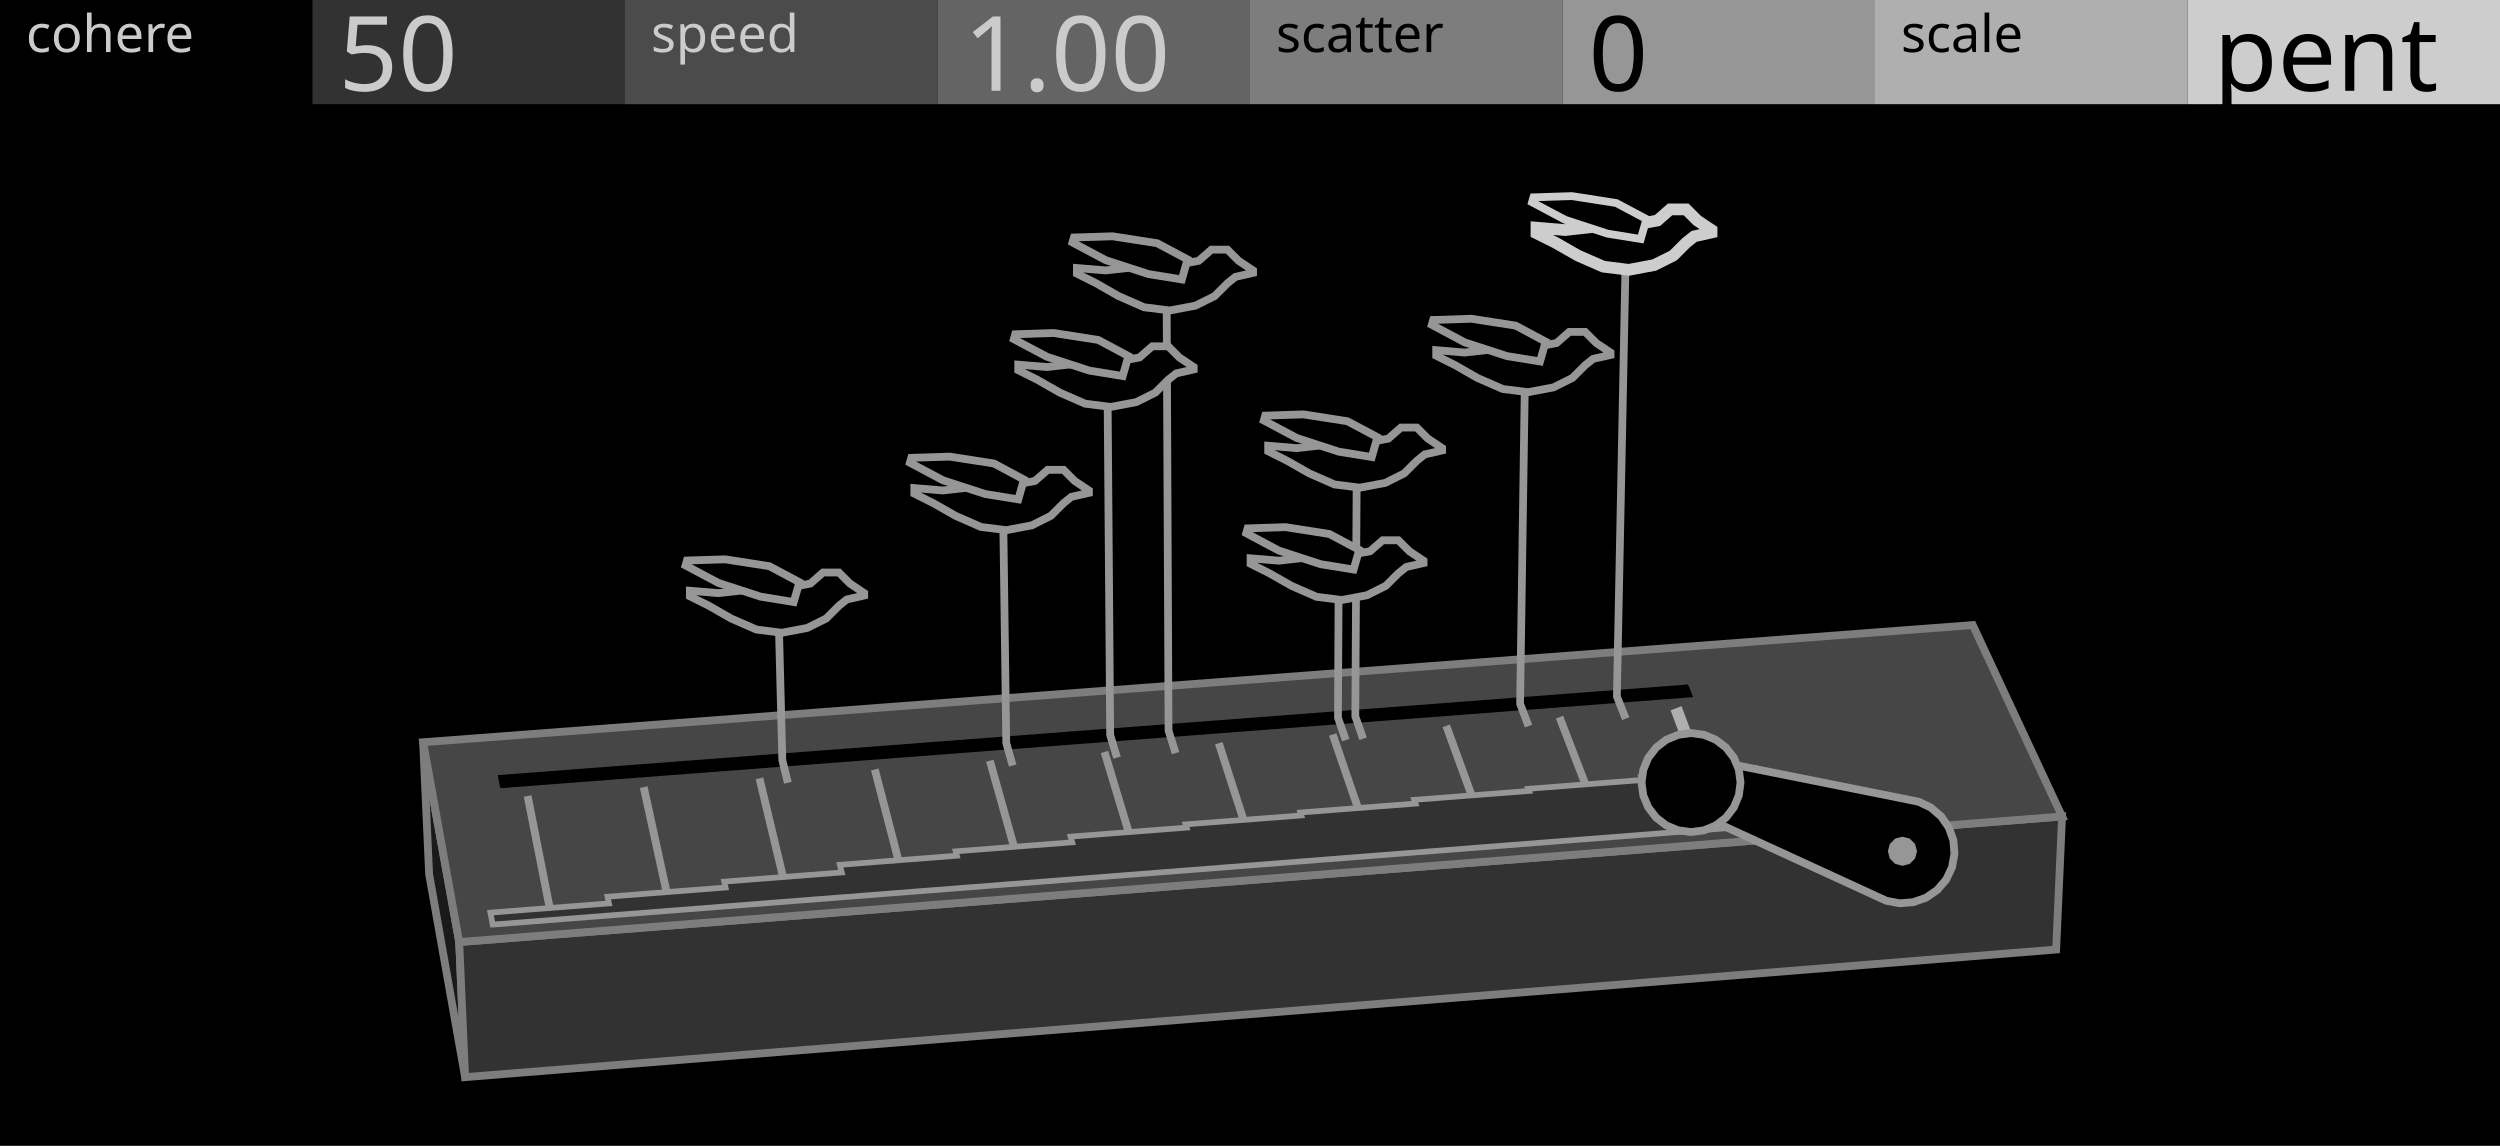
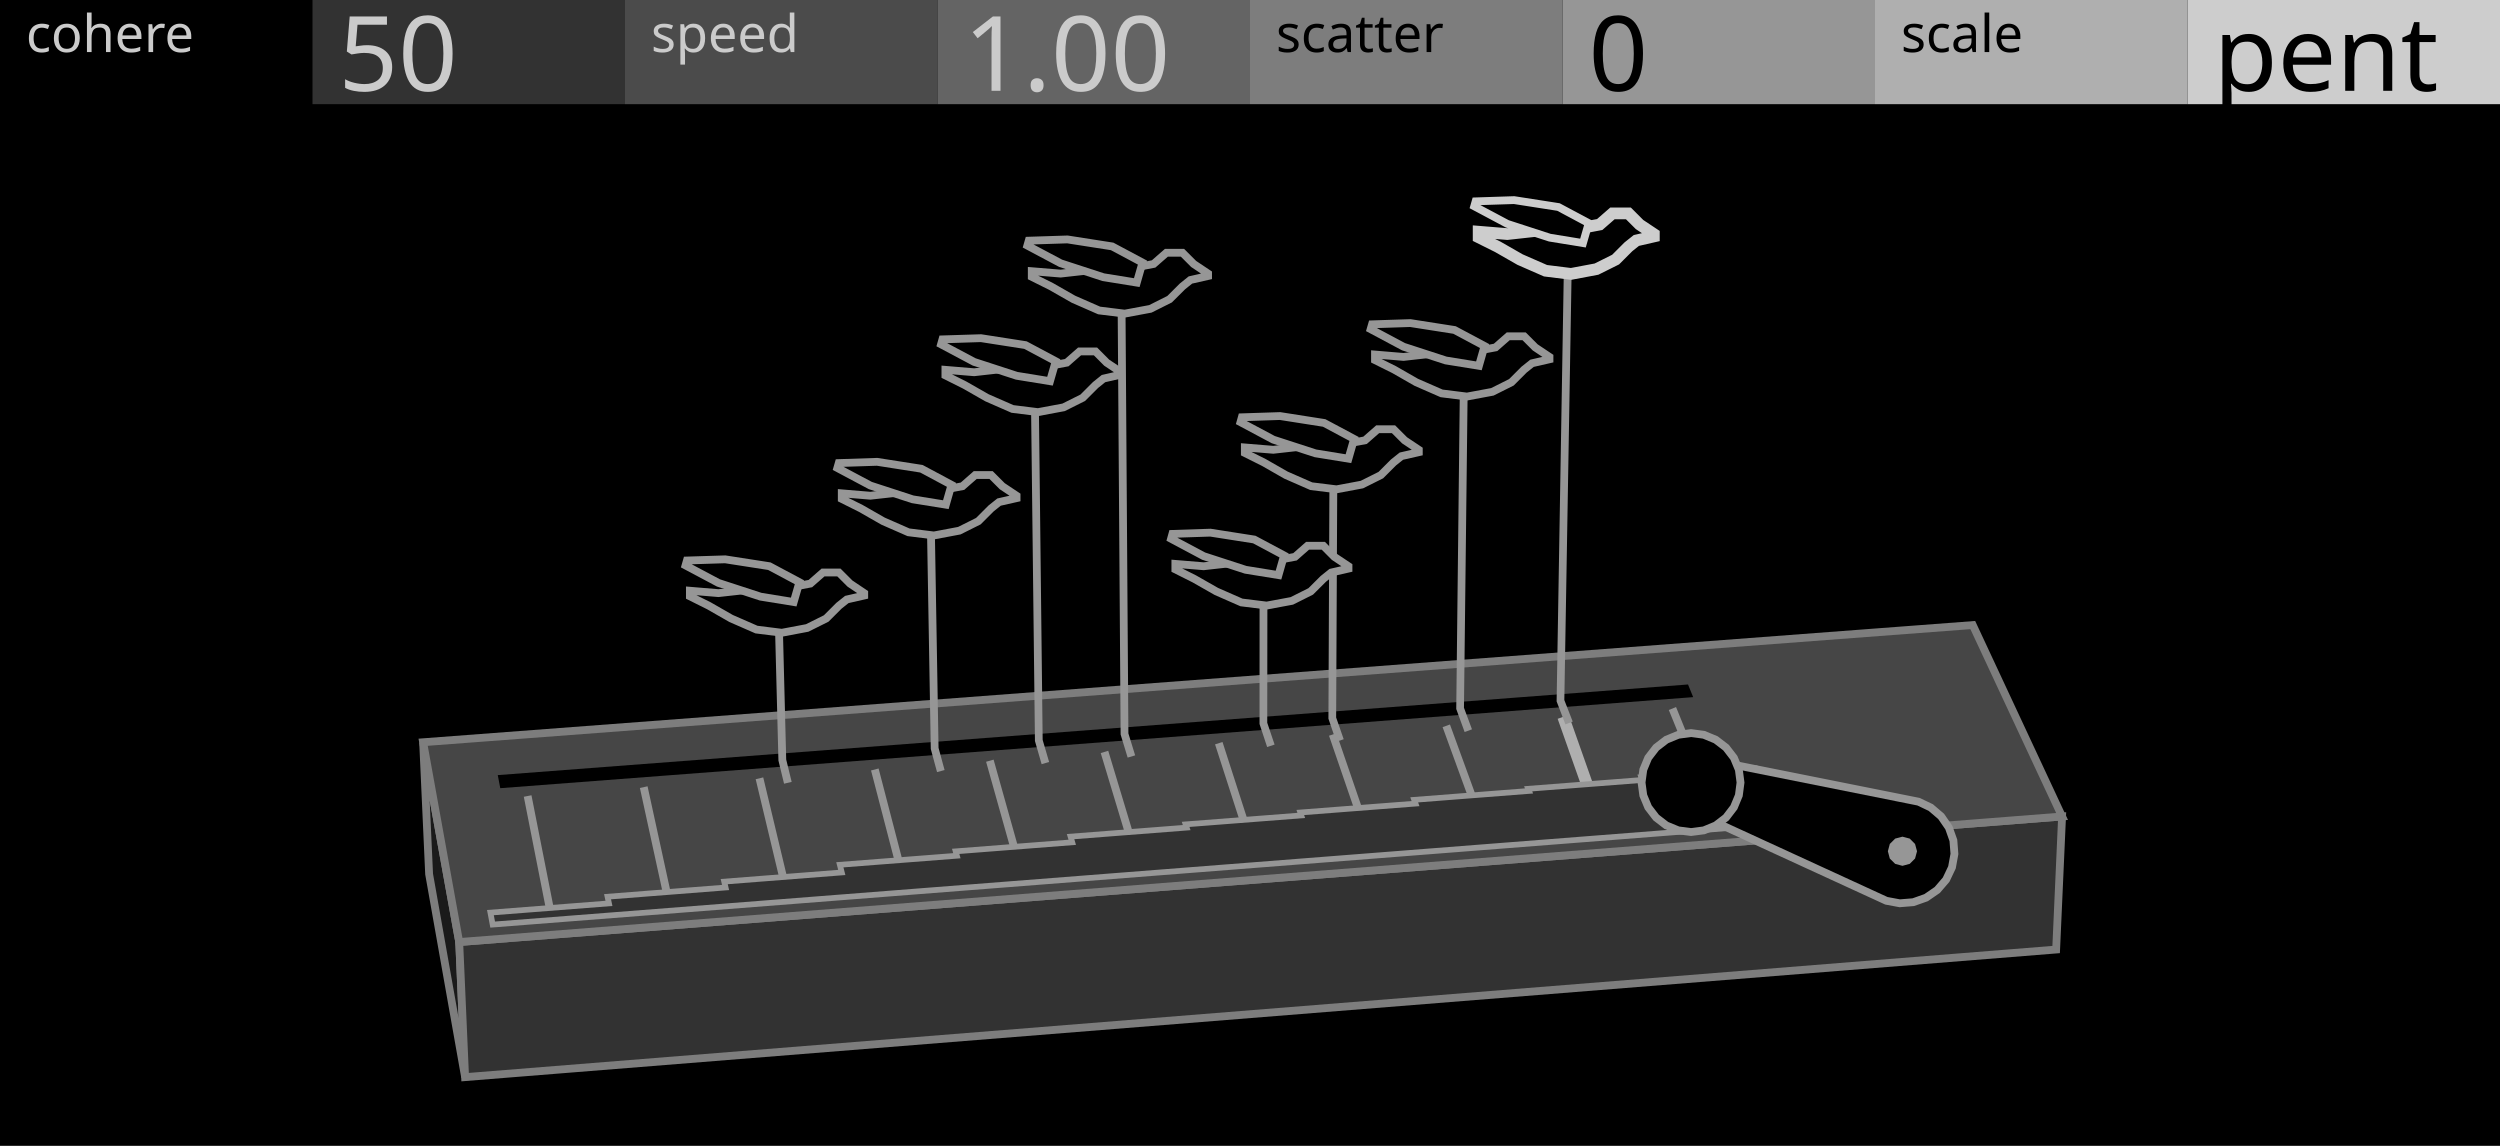
<svg xmlns="http://www.w3.org/2000/svg" width="480" height="220" viewBox="0 0 480 220">
  <g id="preview_canvas">
    <rect x="0" y="0" width="480" height="220" fill="#000000" stroke="none" />
  </g>
  <g id="preview_header">
    <rect x="0" y="0" width="60" height="20" fill="#000000" stroke="none" />
    <rect x="60" y="0" width="60" height="20" fill="#323232" stroke="none" />
    <rect x="120" y="0" width="60" height="20" fill="#4B4B4B" stroke="none" />
    <rect x="180" y="0" width="60" height="20" fill="#646464" stroke="none" />
    <rect x="240" y="0" width="60" height="20" fill="#7D7D7D" stroke="none" />
    <rect x="300" y="0" width="60" height="20" fill="#969696" stroke="none" />
    <rect x="360" y="0" width="60" height="20" fill="#AFAFAF" stroke="none" />
    <rect x="420" y="0" width="60" height="20" fill="#CDCDCD" stroke="none" />
    <text transform="matrix(1 0 0 1 5 10)" fill="#CBCBCB" stroke="none" font-family="UniversNextPro-Light" font-size="10px">cohere</text>
    <text transform="matrix(1 0 0 1 125 10)" fill="#CBCBCB" stroke="none" font-family="UniversNextPro-Light" font-size="10px">speed</text>
    <text transform="matrix(1 0 0 1 245 10)" fill="#000000" stroke="none" font-family="UniversNextPro-Light" font-size="10px">scatter</text>
    <text transform="matrix(1 0 0 1 365 10)" fill="#000000" stroke="none" font-family="UniversNextPro-Light" font-size="10px">scale</text>
    <text transform="matrix(1 0 0 1 65 17.44)" fill="#CBCBCB" stroke="none" font-family="UniversNextPro-Light" font-size="20px">50</text>
    <text transform="matrix(1 0 0 1 185 17.44)" fill="#CBCBCB" stroke="none" font-family="UniversNextPro-Light" font-size="20px">1.00</text>
    <text transform="matrix(1 0 0 1 305 17.44)" fill="#000000" stroke="none" font-family="UniversNextPro-Light" font-size="20px">0</text>
    <text transform="matrix(1 0 0 1 425 17.44)" fill="#000000" stroke="none" font-family="UniversNextPro-Light" font-size="20px">pent</text>
  </g>
  <path d="M 88.17 180.87 L 81.24 142.51 L 82.39 167.83 L 89.3 206.81 Z" fill="#1A1A1A" stroke="#7D7D7D" stroke-width="1.5" />
  <path d="M 88.17 180.87 L 395.92 156.76 L 394.78 182.31 L 89.3 206.81 Z" fill="#323232" stroke="#7D7D7D" stroke-width="1.5" />
  <path d="M 88.17 180.87 L 395.92 156.76 L 378.77 120.01 L 81.24 142.51 Z" fill="#464646" stroke="#7D7D7D" stroke-width="1.5" />
  <path d="M 96.05 151.33 L 325.09 133.85 L 324.1 131.42 L 95.57 148.82 Z" fill="#000000" stroke="none" stroke-width="0" />
  <path d="M 106.61 175.83 L 102.04 152.69 L 100.57 152.98 L 105.13 176.12 Z" fill="#969696" stroke="none" stroke-width="0" />
  <path d="M 129.36 174.04 L 124.33 150.97 L 122.86 151.29 L 127.89 174.36 Z" fill="#969696" stroke="none" stroke-width="0" />
  <path d="M 152.04 172.25 L 146.54 149.26 L 145.09 149.61 L 150.58 172.6 Z" fill="#969696" stroke="none" stroke-width="0" />
  <path d="M 174.65 170.47 L 168.69 147.55 L 167.24 147.93 L 173.2 170.85 Z" fill="#969696" stroke="none" stroke-width="0" />
  <path d="M 197.18 168.7 L 190.77 145.85 L 189.33 146.26 L 195.74 169.1 Z" fill="#969696" stroke="none" stroke-width="0" />
  <path d="M 219.65 166.93 L 212.78 144.15 L 211.34 144.59 L 218.21 167.36 Z" fill="#969696" stroke="none" stroke-width="0" />
  <path d="M 242.04 165.16 L 234.72 142.46 L 233.29 142.92 L 240.61 165.62 Z" fill="#969696" stroke="none" stroke-width="0" />
  <path d="M 264.36 163.41 L 256.59 140.78 L 255.17 141.26 L 262.94 163.89 Z" fill="#969696" stroke="none" stroke-width="0" />
  <path d="M 286.61 161.66 L 278.39 139.1 L 276.98 139.61 L 285.2 162.17 Z" fill="#969696" stroke="none" stroke-width="0" />
-   <path d="M 308.79 159.91 L 300.13 137.42 L 298.73 137.96 L 307.39 160.45 Z" fill="#969696" stroke="none" stroke-width="0" />
-   <path d="M 331.26 158.06 L 322.86 135.59 L 320.75 136.38 L 329.15 158.85 Z" fill="#AFAFAF" stroke="none" stroke-width="0" />
+   <path d="M 309.15 159.81 L 301.19 137.26 L 299.07 138.01 L 307.03 160.55 Z" fill="#AFAFAF" stroke="none" stroke-width="0" />
+   <path d="M 330.9 158.17 L 321.8 135.75 L 320.41 136.32 L 329.51 158.73 Z" fill="#969696" stroke="none" stroke-width="0" />
  <path d="M 94.59 177.52 L 341.5 158.23 L 337.04 147.53 L 315.16 149.22 L 315.37 149.75 L 293.41 151.45 L 293.57 151.86 L 271.53 153.57 L 271.78 154.29 L 249.66 156 L 249.84 156.56 L 227.64 158.28 L 227.84 158.9 L 205.55 160.63 L 205.87 161.72 L 183.49 163.46 L 183.72 164.3 L 161.25 166.04 L 161.62 167.51 L 139.05 169.27 L 139.31 170.4 L 116.65 172.17 L 116.92 173.45 L 94.16 175.22 Z" fill="#323232" stroke="#969696" stroke-width="1.1" />
  <path d="M 368.36 153.93 L 370.71 155.05 L 372.7 156.75 L 374.18 158.9 L 375.05 161.36 L 375.25 163.96 L 374.78 166.53 L 373.66 168.89 L 371.96 170.87 L 369.81 172.35 L 367.35 173.22 L 364.75 173.43 L 362.18 172.95 L 323.14 155.01 L 326.23 145.5 Z" fill="#000000" stroke="#969696" stroke-width="1.5" />
  <path d="M 368.07 163.44 L 367.69 164.84 L 366.67 165.86 L 365.27 166.24 L 363.87 165.86 L 362.84 164.84 L 362.47 163.44 L 362.84 162.04 L 363.87 161.01 L 365.27 160.64 L 366.67 161.01 L 367.69 162.04 Z" fill="#969696" stroke="none" stroke-width="0" />
  <path d="M 334.18 150.25 L 333.86 152.71 L 332.91 155 L 331.4 156.97 L 329.43 158.48 L 327.14 159.43 L 324.68 159.75 L 322.23 159.43 L 319.93 158.48 L 317.97 156.97 L 316.46 155 L 315.51 152.71 L 315.18 150.25 L 315.51 147.79 L 316.46 145.5 L 317.97 143.54 L 319.93 142.03 L 322.23 141.08 L 324.68 140.75 L 327.14 141.08 L 329.43 142.03 L 331.4 143.54 L 332.91 145.5 L 333.86 147.79 Z" fill="#000000" stroke="#969696" stroke-width="1.5" />
  <path d="M 152 150.12 L 150.95 145.83 L 150.25 118.43 L 148.75 118.46 L 149.46 146.03 L 150.54 150.47 Z" fill="#969696" stroke="none" stroke-width="0" />
-   <path d="M 195.15 146.78 L 193.94 142.54 L 193.36 98.73 L 191.86 98.75 L 192.46 142.76 L 193.71 147.19 Z" fill="#969696" stroke="none" stroke-width="0" />
-   <path d="M 215.18 145.24 L 213.9 141.02 L 213.4 75.06 L 211.9 75.07 L 212.41 141.24 L 213.75 145.67 Z" fill="#969696" stroke="none" stroke-width="0" />
-   <path d="M 226.43 144.37 L 225.1 140.16 L 224.74 56.53 L 223.24 56.54 L 223.62 140.39 L 225 144.82 Z" fill="#969696" stroke="none" stroke-width="0" />
-   <path d="M 259.09 141.85 L 257.63 137.67 L 257.77 112.18 L 256.27 112.17 L 256.15 137.92 L 257.67 142.34 Z" fill="#969696" stroke="none" stroke-width="0" />
-   <path d="M 262.43 141.59 L 260.96 137.42 L 261.24 90.59 L 259.74 90.59 L 259.48 137.66 L 261.01 142.09 Z" fill="#969696" stroke="none" stroke-width="0" />
-   <path d="M 294.18 139.14 L 292.6 135 L 293.54 72.26 L 292.04 72.24 L 291.12 135.26 L 292.78 139.67 Z" fill="#969696" stroke="none" stroke-width="0" />
-   <path d="M 312.83 137.7 L 311.18 133.58 L 312.87 49.77 L 311.37 49.74 L 309.7 133.85 L 311.44 138.26 Z" fill="#969696" stroke="none" stroke-width="0" />
+   <path d="M 181.36 147.85 L 180.2 143.59 L 179.45 99.74 L 177.95 99.77 L 178.71 143.8 L 179.91 148.24 Z" fill="#969696" stroke="none" stroke-width="0" />
+   <path d="M 201.43 146.3 L 200.19 142.06 L 199.44 76.05 L 197.94 76.07 L 198.71 142.28 L 199.99 146.72 Z" fill="#969696" stroke="none" stroke-width="0" />
+   <path d="M 217.95 145.03 L 216.65 140.81 L 216.08 57.14 L 214.58 57.15 L 215.16 141.03 L 216.51 145.46 Z" fill="#969696" stroke="none" stroke-width="0" />
+   <path d="M 244.72 142.96 L 243.31 138.77 L 243.34 113.25 L 241.84 113.25 L 241.83 139.01 L 243.29 143.43 Z" fill="#969696" stroke="none" stroke-width="0" />
+   <path d="M 257.99 141.93 L 256.54 137.76 L 256.76 90.92 L 255.26 90.91 L 255.06 138 L 256.57 142.42 Z" fill="#969696" stroke="none" stroke-width="0" />
+   <path d="M 282.62 140.03 L 281.08 135.88 L 281.81 73.1 L 280.31 73.09 L 279.6 136.13 L 281.21 140.55 Z" fill="#969696" stroke="none" stroke-width="0" />
+   <path d="M 301.96 138.54 L 300.35 134.41 L 301.78 50.55 L 300.28 50.52 L 298.87 134.67 L 300.56 139.08 Z" fill="#969696" stroke="none" stroke-width="0" />
  <path d="M 165.93 113.88 L 165.93 114.34 L 162.59 115.1 L 161.07 116.31 L 158.63 118.75 L 154.98 120.57 L 150.11 121.49 L 145.24 120.88 L 140.37 118.75 L 136.11 116.31 L 132.46 114.49 L 132.46 113.42 L 137.94 113.88 L 143.42 113.27 L 148.89 112.66 L 153.15 112.51 L 155.59 112.05 L 158.02 109.92 L 161.07 109.92 L 163.2 112.05 Z" fill="#000000" stroke="#969696" stroke-width="1.5" />
  <path d="M 152.39 115.59 L 146.04 114.56 L 137.94 111.92 L 131.62 108.56 L 131.89 107.62 L 139.24 107.39 L 147.72 108.71 L 153.49 111.79 Z" fill="#000000" stroke="#969696" stroke-width="1.5" />
-   <path d="M 209.07 94.17 L 209.07 94.63 L 205.72 95.39 L 204.2 96.61 L 201.76 99.04 L 198.1 100.87 L 193.22 101.79 L 188.35 101.18 L 183.47 99.04 L 179.2 96.61 L 175.55 94.78 L 175.55 93.71 L 181.03 94.17 L 186.52 93.56 L 192.01 92.95 L 196.27 92.8 L 198.71 92.34 L 201.15 90.21 L 204.2 90.21 L 206.33 92.34 Z" fill="#000000" stroke="#969696" stroke-width="1.5" />
-   <path d="M 195.51 95.88 L 189.15 94.85 L 181.03 92.21 L 174.7 88.84 L 174.97 87.9 L 182.33 87.67 L 190.83 88.99 L 196.6 92.08 Z" fill="#000000" stroke="#969696" stroke-width="1.5" />
-   <path d="M 229.19 70.47 L 229.19 70.93 L 225.82 71.7 L 224.29 72.92 L 221.84 75.37 L 218.16 77.21 L 213.26 78.13 L 208.36 77.51 L 203.46 75.37 L 199.18 72.92 L 195.5 71.08 L 195.5 70.01 L 201.01 70.47 L 206.53 69.86 L 212.04 69.25 L 216.33 69.09 L 218.78 68.63 L 221.23 66.49 L 224.29 66.49 L 226.43 68.63 Z" fill="#000000" stroke="#969696" stroke-width="1.5" />
-   <path d="M 215.56 72.2 L 209.17 71.16 L 201.01 68.5 L 194.65 65.12 L 194.92 64.18 L 202.32 63.94 L 210.86 65.27 L 216.66 68.37 Z" fill="#000000" stroke="#969696" stroke-width="1.5" />
-   <path d="M 240.59 51.92 L 240.59 52.39 L 237.21 53.16 L 235.67 54.39 L 233.21 56.85 L 229.52 58.69 L 224.6 59.61 L 219.68 59 L 214.76 56.85 L 210.46 54.39 L 206.77 52.54 L 206.77 51.46 L 212.3 51.92 L 217.84 51.31 L 223.37 50.69 L 227.68 50.54 L 230.14 50.08 L 232.6 47.93 L 235.67 47.93 L 237.82 50.08 Z" fill="#000000" stroke="#969696" stroke-width="1.5" />
-   <path d="M 226.91 53.66 L 220.49 52.62 L 212.3 49.95 L 205.91 46.55 L 206.19 45.6 L 213.61 45.37 L 222.18 46.7 L 228.01 49.81 Z" fill="#000000" stroke="#969696" stroke-width="1.5" />
-   <path d="M 273.32 107.65 L 273.32 108.1 L 270 108.86 L 268.49 110.07 L 266.07 112.48 L 262.45 114.29 L 257.62 115.2 L 252.79 114.59 L 247.96 112.48 L 243.73 110.07 L 240.11 108.25 L 240.11 107.2 L 245.55 107.65 L 250.98 107.05 L 256.41 106.44 L 260.64 106.29 L 263.05 105.84 L 265.47 103.73 L 268.49 103.73 L 270.6 105.84 Z" fill="#000000" stroke="#969696" stroke-width="1.5" />
-   <path d="M 259.89 109.35 L 253.58 108.33 L 245.54 105.71 L 239.28 102.37 L 239.54 101.45 L 246.83 101.21 L 255.25 102.53 L 260.97 105.58 Z" fill="#000000" stroke="#969696" stroke-width="1.5" />
-   <path d="M 276.89 86.04 L 276.89 86.49 L 273.55 87.25 L 272.03 88.47 L 269.6 90.89 L 265.96 92.72 L 261.1 93.63 L 256.24 93.02 L 251.38 90.89 L 247.13 88.47 L 243.49 86.64 L 243.49 85.58 L 248.96 86.04 L 254.42 85.43 L 259.89 84.82 L 264.14 84.67 L 266.56 84.21 L 268.99 82.09 L 272.03 82.09 L 274.15 84.21 Z" fill="#000000" stroke="#969696" stroke-width="1.5" />
-   <path d="M 263.38 87.75 L 257.04 86.72 L 248.95 84.08 L 242.65 80.73 L 242.92 79.8 L 250.25 79.56 L 258.71 80.88 L 264.47 83.95 Z" fill="#000000" stroke="#969696" stroke-width="1.5" />
-   <path d="M 309.22 67.69 L 309.22 68.15 L 305.87 68.91 L 304.35 70.12 L 301.91 72.56 L 298.26 74.38 L 293.39 75.3 L 288.53 74.69 L 283.66 72.56 L 279.4 70.12 L 275.75 68.3 L 275.75 67.23 L 281.22 67.69 L 286.7 67.08 L 292.18 66.47 L 296.44 66.32 L 298.87 65.86 L 301.3 63.73 L 304.35 63.73 L 306.48 65.86 Z" fill="#000000" stroke="#969696" stroke-width="1.5" />
-   <path d="M 295.68 69.4 L 289.33 68.37 L 281.22 65.73 L 274.9 62.37 L 275.17 61.44 L 282.52 61.2 L 291 62.52 L 296.77 65.6 Z" fill="#000000" stroke="#969696" stroke-width="1.5" />
-   <path d="M 328.62 44.17 L 328.62 44.63 L 325.26 45.39 L 323.73 46.61 L 321.28 49.06 L 317.62 50.89 L 312.73 51.81 L 307.84 51.2 L 302.95 49.06 L 298.67 46.61 L 295 44.78 L 295 43.71 L 300.5 44.17 L 306 43.56 L 311.5 42.95 L 315.78 42.79 L 318.23 42.34 L 320.67 40.2 L 323.73 40.2 L 325.87 42.34 Z" fill="#000000" stroke="#CDCDCD" stroke-width="2.25" />
-   <path d="M 315.02 45.89 L 308.64 44.86 L 300.5 42.2 L 294.15 38.83 L 294.42 37.89 L 301.8 37.65 L 310.32 38.98 L 316.12 42.07 Z" fill="#000000" stroke="#CDCDCD" stroke-width="1.5" />
+   <path d="M 195.18 95.18 L 195.18 95.64 L 191.82 96.4 L 190.29 97.62 L 187.85 100.06 L 184.19 101.89 L 179.31 102.81 L 174.43 102.2 L 169.55 100.06 L 165.28 97.62 L 161.62 95.79 L 161.62 94.72 L 167.11 95.18 L 172.6 94.57 L 178.09 93.96 L 182.36 93.81 L 184.8 93.35 L 187.24 91.21 L 190.29 91.21 L 192.43 93.35 Z" fill="#000000" stroke="#969696" stroke-width="1.5" />
+   <path d="M 181.6 96.9 L 175.23 95.87 L 167.1 93.22 L 160.77 89.85 L 161.04 88.91 L 168.41 88.67 L 176.91 90 L 182.69 93.09 Z" fill="#000000" stroke="#969696" stroke-width="1.5" />
+   <path d="M 215.24 71.47 L 215.24 71.92 L 211.87 72.69 L 210.34 73.92 L 207.89 76.37 L 204.21 78.21 L 199.3 79.13 L 194.4 78.52 L 189.49 76.37 L 185.2 73.92 L 181.52 72.08 L 181.52 71.01 L 187.04 71.47 L 192.56 70.85 L 198.08 70.24 L 202.37 70.09 L 204.82 69.63 L 207.27 67.48 L 210.34 67.48 L 212.48 69.63 Z" fill="#000000" stroke="#969696" stroke-width="1.5" />
+   <path d="M 201.6 73.19 L 195.2 72.15 L 187.04 69.49 L 180.68 66.11 L 180.95 65.16 L 188.35 64.93 L 196.89 66.26 L 202.7 69.36 Z" fill="#000000" stroke="#969696" stroke-width="1.5" />
+   <path d="M 231.95 52.53 L 231.95 52.99 L 228.56 53.76 L 227.03 54.99 L 224.56 57.45 L 220.87 59.3 L 215.95 60.22 L 211.03 59.61 L 206.1 57.45 L 201.79 54.99 L 198.1 53.15 L 198.1 52.07 L 203.64 52.53 L 209.18 51.91 L 214.72 51.3 L 219.03 51.15 L 221.49 50.68 L 223.95 48.53 L 227.03 48.53 L 229.18 50.68 Z" fill="#000000" stroke="#969696" stroke-width="1.5" />
+   <path d="M 218.26 54.26 L 211.83 53.22 L 203.64 50.55 L 197.25 47.15 L 197.52 46.21 L 204.95 45.97 L 213.53 47.31 L 219.36 50.42 Z" fill="#000000" stroke="#969696" stroke-width="1.5" />
+   <path d="M 258.91 108.72 L 258.91 109.17 L 255.59 109.93 L 254.08 111.14 L 251.66 113.55 L 248.03 115.37 L 243.2 116.27 L 238.36 115.67 L 233.53 113.55 L 229.3 111.14 L 225.67 109.32 L 225.67 108.27 L 231.11 108.72 L 236.55 108.11 L 241.99 107.51 L 246.22 107.36 L 248.64 106.91 L 251.05 104.79 L 254.08 104.79 L 256.19 106.91 Z" fill="#000000" stroke="#969696" stroke-width="1.5" />
+   <path d="M 245.47 110.42 L 239.16 109.4 L 231.11 106.78 L 224.84 103.44 L 225.1 102.51 L 232.4 102.27 L 240.82 103.59 L 246.55 106.65 Z" fill="#000000" stroke="#969696" stroke-width="1.5" />
+   <path d="M 272.41 86.36 L 272.41 86.82 L 269.07 87.58 L 267.55 88.79 L 265.12 91.22 L 261.48 93.04 L 256.62 93.95 L 251.76 93.35 L 246.9 91.22 L 242.65 88.79 L 239.01 86.97 L 239.01 85.91 L 244.47 86.36 L 249.94 85.75 L 255.41 85.15 L 259.66 84.99 L 262.09 84.54 L 264.52 82.41 L 267.55 82.41 L 269.68 84.54 Z" fill="#000000" stroke="#969696" stroke-width="1.5" />
+   <path d="M 258.9 88.07 L 252.56 87.04 L 244.47 84.41 L 238.17 81.05 L 238.43 80.12 L 245.77 79.88 L 254.24 81.21 L 259.99 84.28 Z" fill="#000000" stroke="#969696" stroke-width="1.5" />
+   <path d="M 297.5 68.53 L 297.5 68.98 L 294.15 69.75 L 292.63 70.96 L 290.19 73.4 L 286.54 75.23 L 281.66 76.14 L 276.79 75.53 L 271.92 73.4 L 267.66 70.96 L 264 69.14 L 264 68.07 L 269.48 68.53 L 274.97 67.92 L 280.45 67.31 L 284.71 67.16 L 287.15 66.7 L 289.58 64.57 L 292.63 64.57 L 294.76 66.7 Z" fill="#000000" stroke="#969696" stroke-width="1.5" />
+   <path d="M 283.95 70.24 L 277.59 69.21 L 269.48 66.57 L 263.16 63.2 L 263.43 62.27 L 270.78 62.03 L 279.27 63.36 L 285.04 66.44 Z" fill="#000000" stroke="#969696" stroke-width="1.5" />
+   <path d="M 317.54 44.94 L 317.54 45.4 L 314.18 46.17 L 312.65 47.39 L 310.2 49.84 L 306.53 51.67 L 301.64 52.59 L 296.74 51.98 L 291.85 49.84 L 287.57 47.39 L 283.9 45.56 L 283.9 44.49 L 289.4 44.94 L 294.91 44.33 L 300.41 43.72 L 304.7 43.57 L 307.14 43.11 L 309.59 40.97 L 312.65 40.97 L 314.79 43.11 Z" fill="#000000" stroke="#CDCDCD" stroke-width="2.25" />
+   <path d="M 303.93 46.67 L 297.55 45.63 L 289.4 42.98 L 283.05 39.6 L 283.32 38.66 L 290.71 38.42 L 299.23 39.75 L 305.03 42.85 Z" fill="#000000" stroke="#CDCDCD" stroke-width="1.5" />
</svg>
